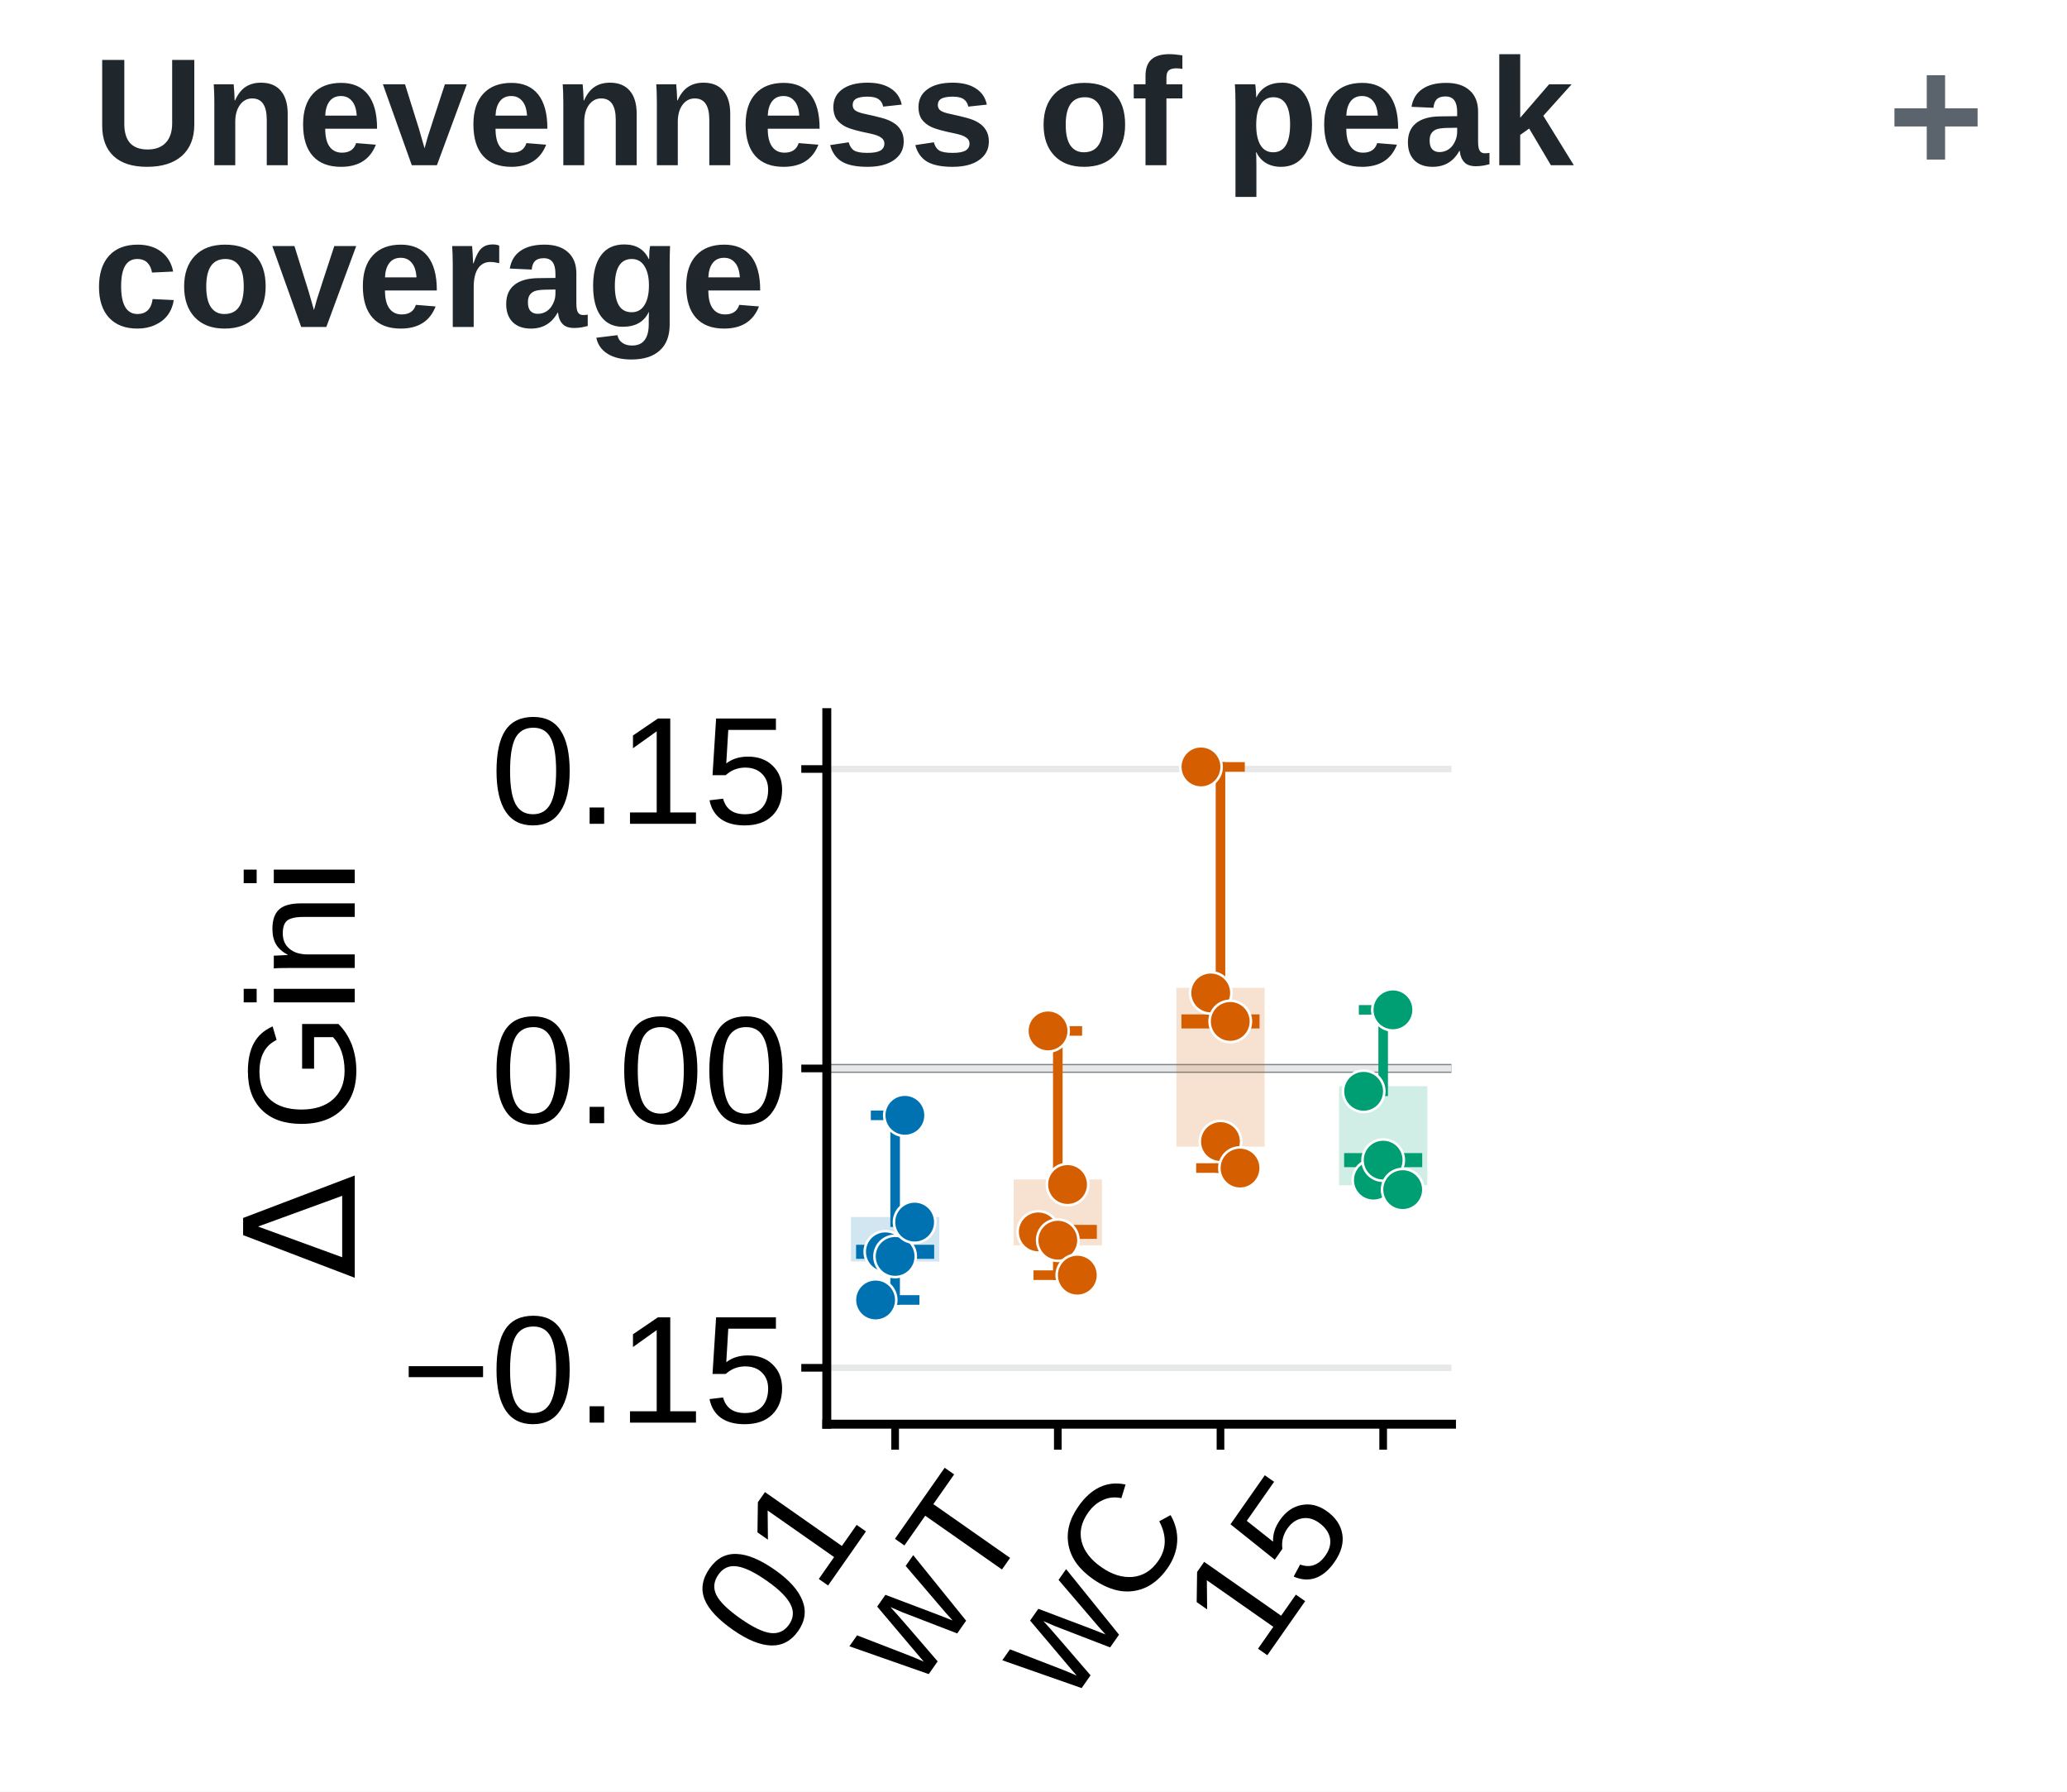
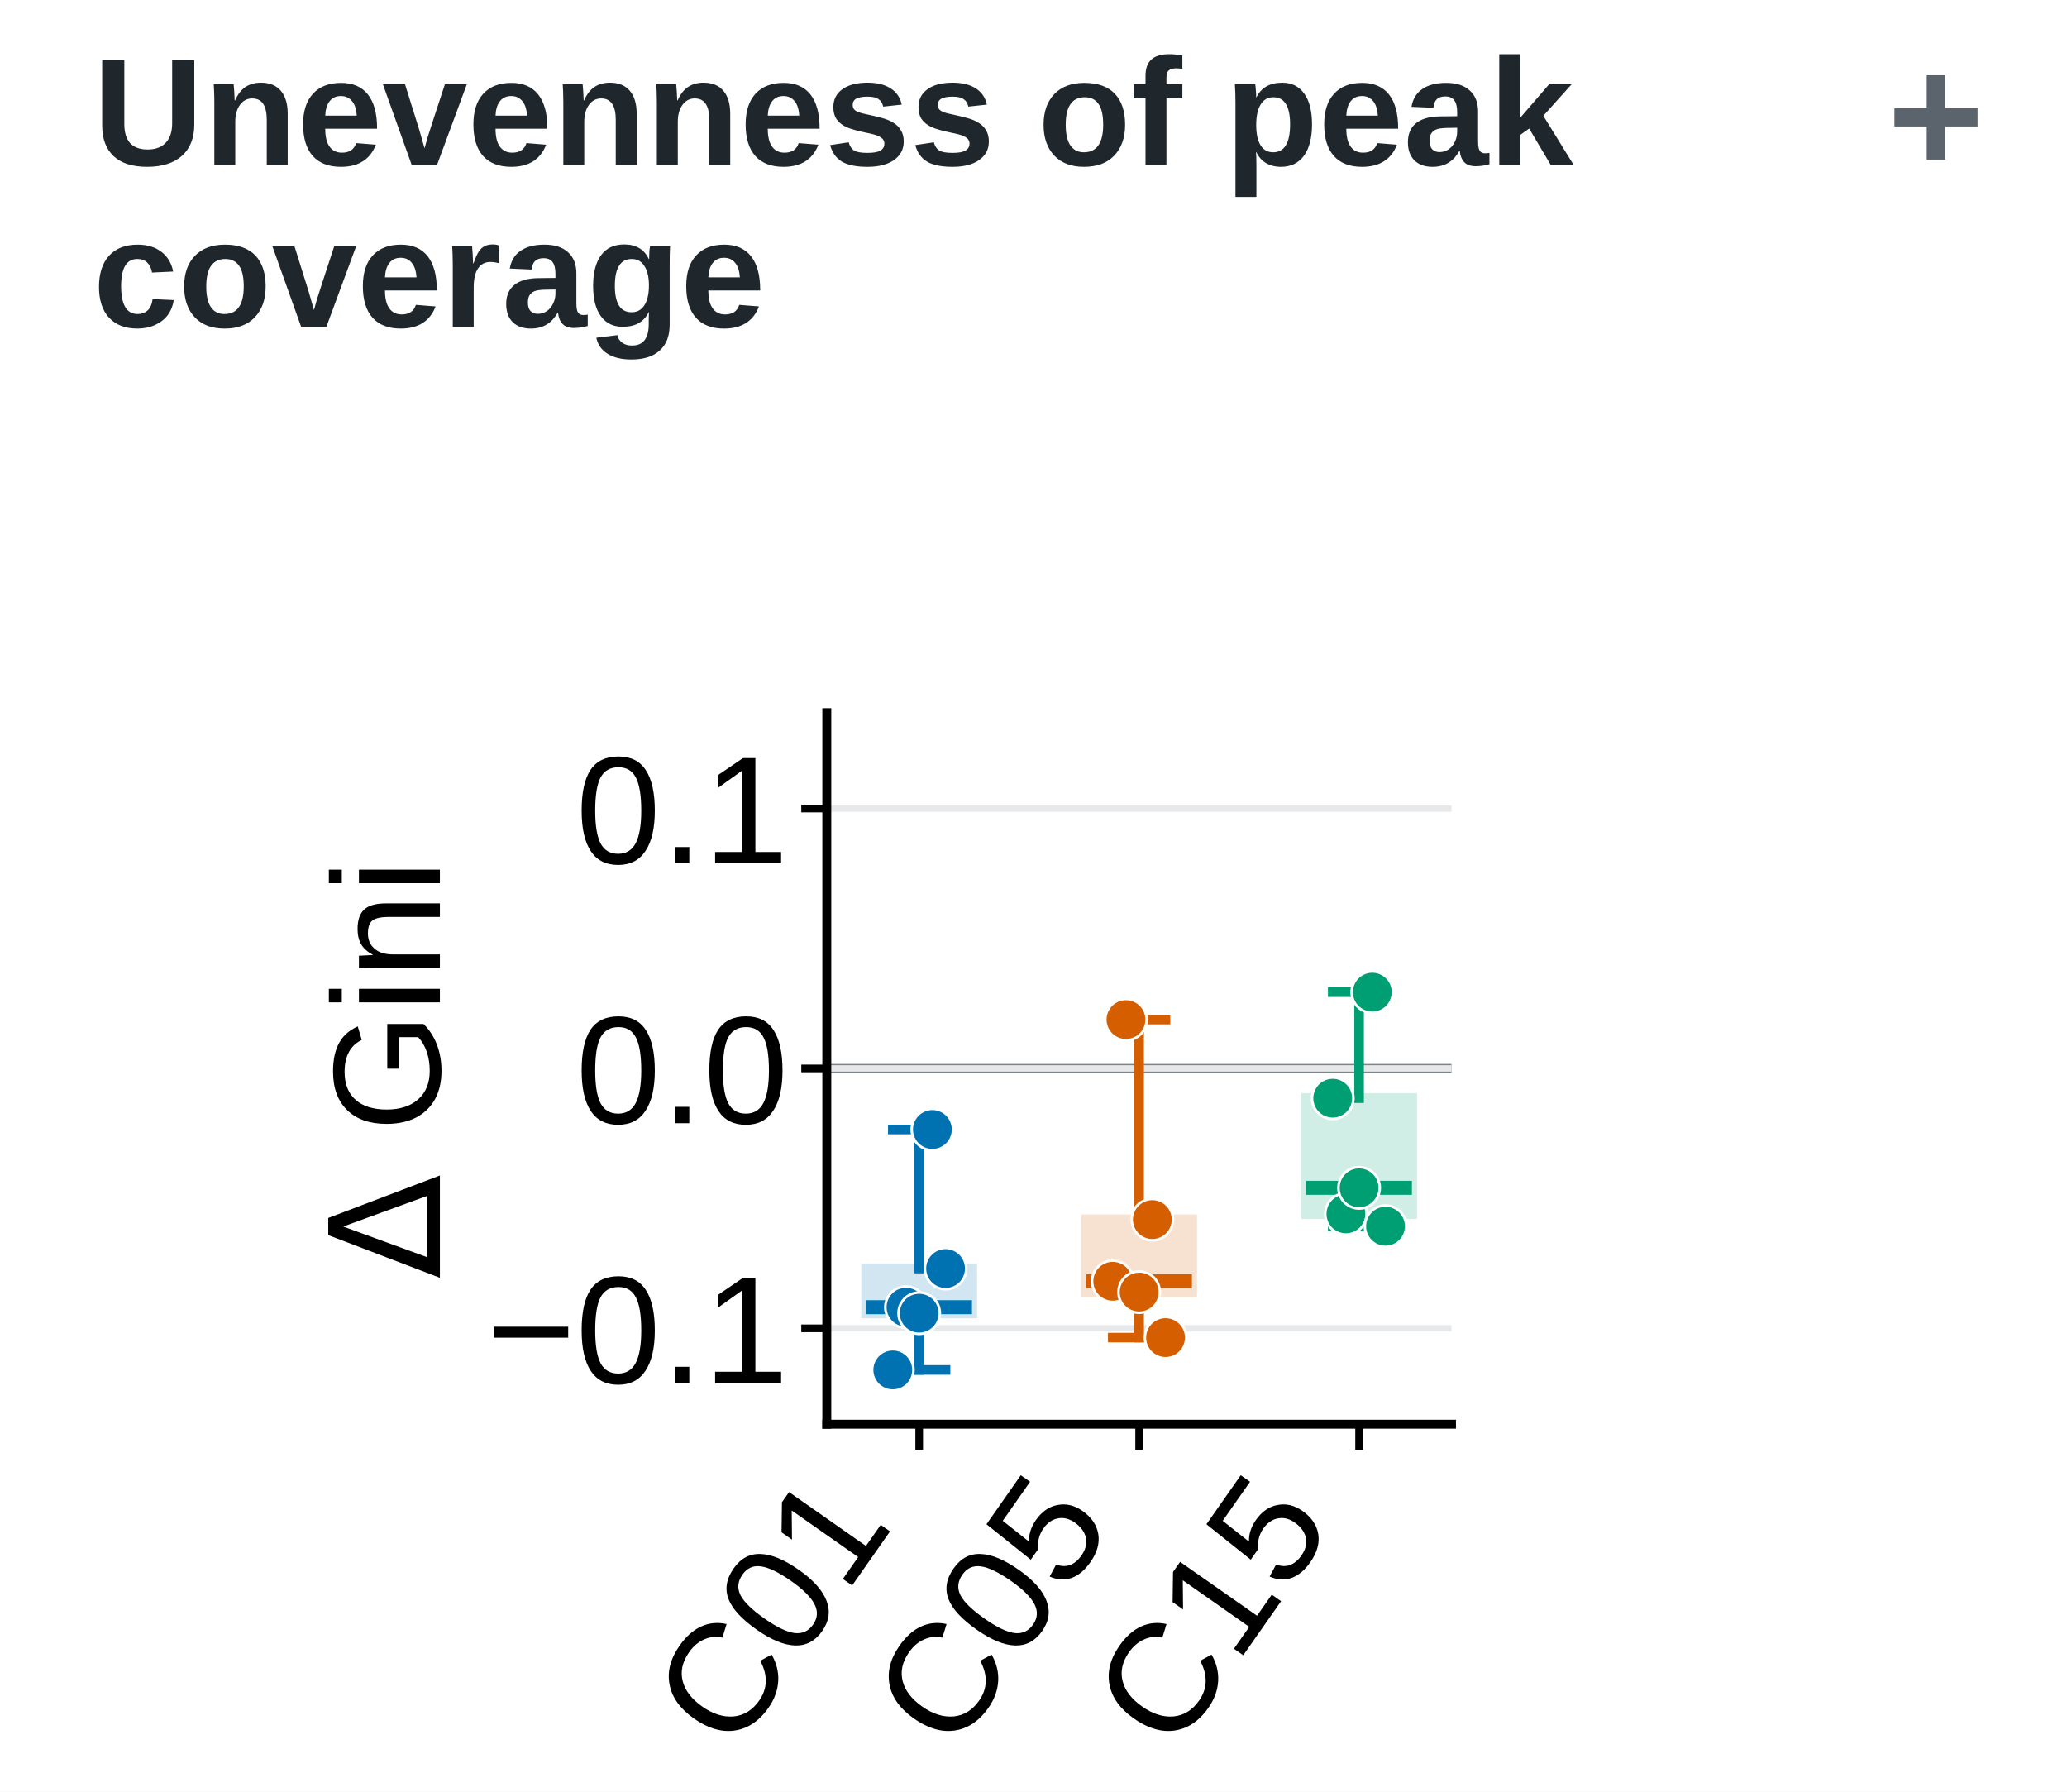
<svg xmlns="http://www.w3.org/2000/svg" xmlns:xlink="http://www.w3.org/1999/xlink" width="162pt" height="140.4pt" viewBox="0 0 162 140.4" version="1.1">
  <defs>
    <style type="text/css">*{stroke-linejoin: round; stroke-linecap: butt}</style>
  </defs>
  <g id="figure_1">
    <g id="patch_1">
      <path d="M 0 140.4 L 162 140.4 L 162 0 L 0 0 z " style="fill: #ffffff" />
    </g>
    <g id="axes_1">
      <g id="patch_2">
        <path d="M 64.8 111.6 L 113.76 111.6 L 113.76 55.843 L 64.8 55.843 z " style="fill: #ffffff" />
      </g>
      <g id="line2d_1">
        <path d="M 64.8 83.722 L 113.76 83.722 " clip-path="url(#p81a2403ec0)" style="fill: none; stroke: #7d858a; stroke-width: 0.7; stroke-linecap: square" />
      </g>
      <g id="matplotlib.axis_1">
        <g id="xtick_1">
          <g id="line2d_2">
            <defs>
              <path id="m8e8d9a8fae" d="M 0 0 L 0 2 " style="stroke: #000000; stroke-width: 0.6" />
            </defs>
            <g>
-               <use xlink:href="#m8e8d9a8fae" x="70.155" y="111.6" style="stroke: #000000; stroke-width: 0.6" />
+               <use xlink:href="#m8e8d9a8fae" x="72.041" y="111.6" style="stroke: #000000; stroke-width: 0.6" />
            </g>
          </g>
          <g id="text_1">
-             <text style="font-size: 12px; font-family: 'Arial'" transform="translate(60.54623 130.4593) rotate(-55)">01</text>
+             <text style="font-size: 12px; font-family: 'Arial'" transform="translate(57.46103 137.5582) rotate(-55)">C01</text>
          </g>
        </g>
        <g id="xtick_2">
          <g id="line2d_3">
            <g>
-               <use xlink:href="#m8e8d9a8fae" x="82.905" y="111.6" style="stroke: #000000; stroke-width: 0.6" />
+               <use xlink:href="#m8e8d9a8fae" x="89.28" y="111.6" style="stroke: #000000; stroke-width: 0.6" />
            </g>
          </g>
          <g id="text_2">
-             <text style="font-size: 12px; font-family: 'Arial'" transform="translate(71.77661 132.6295) rotate(-55)">wT</text>
+             <text style="font-size: 12px; font-family: 'Arial'" transform="translate(74.70047 137.5582) rotate(-55)">C05</text>
          </g>
        </g>
        <g id="xtick_3">
          <g id="line2d_4">
            <g>
-               <use xlink:href="#m8e8d9a8fae" x="95.655" y="111.6" style="stroke: #000000; stroke-width: 0.6" />
+               <use xlink:href="#m8e8d9a8fae" x="106.519" y="111.6" style="stroke: #000000; stroke-width: 0.6" />
            </g>
          </g>
          <g id="text_3">
-             <text style="font-size: 12px; font-family: 'Arial'" transform="translate(83.75981 133.7246) rotate(-55)">wC</text>
-           </g>
-         </g>
-         <g id="xtick_4">
-           <g id="line2d_5">
-             <g>
-               <use xlink:href="#m8e8d9a8fae" x="108.405" y="111.6" style="stroke: #000000; stroke-width: 0.6" />
-             </g>
-           </g>
-           <g id="text_4">
-             <text style="font-size: 12px; font-family: 'Arial'" transform="translate(98.79623 130.4593) rotate(-55)">15</text>
+             <text style="font-size: 12px; font-family: 'Arial'" transform="translate(91.93991 137.5582) rotate(-55)">C15</text>
          </g>
        </g>
      </g>
      <g id="matplotlib.axis_2">
        <g id="ytick_1">
+           <g id="line2d_5">
+             <path d="M 64.8 104.087 L 113.76 104.087 " clip-path="url(#p81a2403ec0)" style="fill: none; stroke: #e6e8e9; stroke-width: 0.5; stroke-linecap: square" />
+           </g>
          <g id="line2d_6">
-             <path d="M 64.8 107.183 L 113.76 107.183 " clip-path="url(#p81a2403ec0)" style="fill: none; stroke: #e6e8e9; stroke-width: 0.5; stroke-linecap: square" />
-           </g>
-           <g id="line2d_7">
            <defs>
              <path id="m2e3f482a18" d="M 0 0 L -2 0 " style="stroke: #000000; stroke-width: 0.6" />
            </defs>
            <g>
-               <use xlink:href="#m2e3f482a18" x="64.8" y="107.183" style="stroke: #000000; stroke-width: 0.6" />
+               <use xlink:href="#m2e3f482a18" x="64.8" y="104.087" style="stroke: #000000; stroke-width: 0.6" />
+             </g>
+           </g>
+           <g id="text_4">
+             <text style="font-size: 12px; font-family: 'Arial'; text-anchor: end" x="61.8" y="108.382" transform="rotate(-0 61.8 108.382)">−0.1</text>
+           </g>
+         </g>
+         <g id="ytick_2">
+           <g id="line2d_7">
+             <path d="M 64.8 83.722 L 113.76 83.722 " clip-path="url(#p81a2403ec0)" style="fill: none; stroke: #e6e8e9; stroke-width: 0.5; stroke-linecap: square" />
+           </g>
+           <g id="line2d_8">
+             <g>
+               <use xlink:href="#m2e3f482a18" x="64.8" y="83.722" style="stroke: #000000; stroke-width: 0.6" />
            </g>
          </g>
          <g id="text_5">
-             <text style="font-size: 12px; font-family: 'Arial'; text-anchor: end" x="61.8" y="111.478" transform="rotate(-0 61.8 111.4777)">−0.15</text>
-           </g>
-         </g>
-         <g id="ytick_2">
-           <g id="line2d_8">
-             <path d="M 64.8 83.722 L 113.76 83.722 " clip-path="url(#p81a2403ec0)" style="fill: none; stroke: #e6e8e9; stroke-width: 0.5; stroke-linecap: square" />
-           </g>
+             <text style="font-size: 12px; font-family: 'Arial'; text-anchor: end" x="61.8" y="88.016" transform="rotate(-0 61.8 88.01629)">0.0</text>
+           </g>
+         </g>
+         <g id="ytick_3">
          <g id="line2d_9">
-             <g>
-               <use xlink:href="#m2e3f482a18" x="64.8" y="83.722" style="stroke: #000000; stroke-width: 0.6" />
+             <path d="M 64.8 63.356 L 113.76 63.356 " clip-path="url(#p81a2403ec0)" style="fill: none; stroke: #e6e8e9; stroke-width: 0.5; stroke-linecap: square" />
+           </g>
+           <g id="line2d_10">
+             <g>
+               <use xlink:href="#m2e3f482a18" x="64.8" y="63.356" style="stroke: #000000; stroke-width: 0.6" />
            </g>
          </g>
          <g id="text_6">
-             <text style="font-size: 12px; font-family: 'Arial'; text-anchor: end" x="61.8" y="88.016" transform="rotate(-0 61.8 88.01629)">0.00</text>
-           </g>
-         </g>
-         <g id="ytick_3">
-           <g id="line2d_10">
-             <path d="M 64.8 60.26 L 113.76 60.26 " clip-path="url(#p81a2403ec0)" style="fill: none; stroke: #e6e8e9; stroke-width: 0.5; stroke-linecap: square" />
-           </g>
-           <g id="line2d_11">
-             <g>
-               <use xlink:href="#m2e3f482a18" x="64.8" y="60.26" style="stroke: #000000; stroke-width: 0.6" />
-             </g>
-           </g>
-           <g id="text_7">
-             <text style="font-size: 12px; font-family: 'Arial'; text-anchor: end" x="61.8" y="64.555" transform="rotate(-0 61.8 64.55483)">0.15</text>
-           </g>
-         </g>
-         <g id="text_8">
-           <g transform="translate(28.05313 100.2216) rotate(-90)">
+             <text style="font-size: 12px; font-family: 'Arial'; text-anchor: end" x="61.8" y="67.651" transform="rotate(-0 61.8 67.65062)">0.1</text>
+           </g>
+         </g>
+         <g id="text_7">
+           <g transform="translate(34.72625 100.2216) rotate(-90)">
            <text>
              <tspan x="0" y="-0.25" style="font-size: 12px; font-family: 'DejaVu Sans'">Δ</tspan>
              <tspan x="8.209" y="-0.25" style="font-size: 12px; font-family: 'Arial'"> </tspan>
              <tspan x="11.543" y="-0.25" style="font-size: 12px; font-family: 'Arial'">G</tspan>
              <tspan x="20.877" y="-0.25" style="font-size: 12px; font-family: 'Arial'">i</tspan>
              <tspan x="23.543" y="-0.25" style="font-size: 12px; font-family: 'Arial'">n</tspan>
              <tspan x="30.217" y="-0.25" style="font-size: 12px; font-family: 'Arial'">i</tspan>
            </text>
          </g>
        </g>
      </g>
      <g id="patch_3">
-         <path d="M 67.095 98.453 L 73.215 98.453 L 73.215 95.765 L 67.095 95.765 L 67.095 98.453 z " clip-path="url(#p81a2403ec0)" style="fill: #0072b2; opacity: 0.18; stroke: #0072b2; stroke-width: 0.8; stroke-linejoin: miter" />
+         <path d="M 67.903 102.902 L 76.178 102.902 L 76.178 99.403 L 67.903 99.403 L 67.903 102.902 z " clip-path="url(#p81a2403ec0)" style="fill: #0072b2; opacity: 0.18; stroke: #0072b2; stroke-width: 0.8; stroke-linejoin: miter" />
+       </g>
+       <g id="line2d_11">
+         <path d="M 72.041 102.902 L 72.041 107.347 " clip-path="url(#p81a2403ec0)" style="fill: none; stroke: #0072b2; stroke-width: 0.75; stroke-linecap: square" />
      </g>
      <g id="line2d_12">
-         <path d="M 70.155 98.453 L 70.155 101.866 " clip-path="url(#p81a2403ec0)" style="fill: none; stroke: #0072b2; stroke-width: 0.75; stroke-linecap: square" />
+         <path d="M 72.041 99.403 L 72.041 88.508 " clip-path="url(#p81a2403ec0)" style="fill: none; stroke: #0072b2; stroke-width: 0.75; stroke-linecap: square" />
      </g>
      <g id="line2d_13">
-         <path d="M 70.155 95.765 L 70.155 87.397 " clip-path="url(#p81a2403ec0)" style="fill: none; stroke: #0072b2; stroke-width: 0.75; stroke-linecap: square" />
+         <path d="M 69.972 107.347 L 74.109 107.347 " clip-path="url(#p81a2403ec0)" style="fill: none; stroke: #0072b2; stroke-width: 0.75; stroke-linecap: square" />
      </g>
      <g id="line2d_14">
-         <path d="M 68.625 101.866 L 71.685 101.866 " clip-path="url(#p81a2403ec0)" style="fill: none; stroke: #0072b2; stroke-width: 0.75; stroke-linecap: square" />
+         <path d="M 69.972 88.508 L 74.109 88.508 " clip-path="url(#p81a2403ec0)" style="fill: none; stroke: #0072b2; stroke-width: 0.75; stroke-linecap: square" />
+       </g>
+       <g id="patch_4">
+         <path d="M 85.143 101.247 L 93.417 101.247 L 93.417 95.567 L 85.143 95.567 L 85.143 101.247 z " clip-path="url(#p81a2403ec0)" style="fill: #d55e00; opacity: 0.18; stroke: #d55e00; stroke-width: 0.8; stroke-linejoin: miter" />
      </g>
      <g id="line2d_15">
-         <path d="M 68.625 87.397 L 71.685 87.397 " clip-path="url(#p81a2403ec0)" style="fill: none; stroke: #0072b2; stroke-width: 0.75; stroke-linecap: square" />
-       </g>
-       <g id="patch_4">
-         <path d="M 79.845 97.182 L 85.965 97.182 L 85.965 92.819 L 79.845 92.819 L 79.845 97.182 z " clip-path="url(#p81a2403ec0)" style="fill: #d55e00; opacity: 0.18; stroke: #d55e00; stroke-width: 0.8; stroke-linejoin: miter" />
+         <path d="M 89.28 101.247 L 89.28 104.814 " clip-path="url(#p81a2403ec0)" style="fill: none; stroke: #d55e00; stroke-width: 0.75; stroke-linecap: square" />
      </g>
      <g id="line2d_16">
-         <path d="M 82.905 97.182 L 82.905 99.921 " clip-path="url(#p81a2403ec0)" style="fill: none; stroke: #d55e00; stroke-width: 0.75; stroke-linecap: square" />
+         <path d="M 89.28 95.567 L 89.28 79.895 " clip-path="url(#p81a2403ec0)" style="fill: none; stroke: #d55e00; stroke-width: 0.75; stroke-linecap: square" />
      </g>
      <g id="line2d_17">
-         <path d="M 82.905 92.819 L 82.905 80.783 " clip-path="url(#p81a2403ec0)" style="fill: none; stroke: #d55e00; stroke-width: 0.75; stroke-linecap: square" />
+         <path d="M 87.211 104.814 L 91.349 104.814 " clip-path="url(#p81a2403ec0)" style="fill: none; stroke: #d55e00; stroke-width: 0.75; stroke-linecap: square" />
      </g>
      <g id="line2d_18">
-         <path d="M 81.375 99.921 L 84.435 99.921 " clip-path="url(#p81a2403ec0)" style="fill: none; stroke: #d55e00; stroke-width: 0.75; stroke-linecap: square" />
+         <path d="M 87.211 79.895 L 91.349 79.895 " clip-path="url(#p81a2403ec0)" style="fill: none; stroke: #d55e00; stroke-width: 0.75; stroke-linecap: square" />
+       </g>
+       <g id="patch_5">
+         <path d="M 102.382 95.12 L 110.657 95.12 L 110.657 86.057 L 102.382 86.057 L 102.382 95.12 z " clip-path="url(#p81a2403ec0)" style="fill: #009e73; opacity: 0.18; stroke: #009e73; stroke-width: 0.8; stroke-linejoin: miter" />
      </g>
      <g id="line2d_19">
-         <path d="M 81.375 80.783 L 84.435 80.783 " clip-path="url(#p81a2403ec0)" style="fill: none; stroke: #d55e00; stroke-width: 0.75; stroke-linecap: square" />
-       </g>
-       <g id="patch_5">
-         <path d="M 92.595 89.453 L 98.715 89.453 L 98.715 77.807 L 92.595 77.807 L 92.595 89.453 z " clip-path="url(#p81a2403ec0)" style="fill: #d55e00; opacity: 0.18; stroke: #d55e00; stroke-width: 0.8; stroke-linejoin: miter" />
+         <path d="M 106.519 95.12 L 106.519 96.088 " clip-path="url(#p81a2403ec0)" style="fill: none; stroke: #009e73; stroke-width: 0.75; stroke-linecap: square" />
      </g>
      <g id="line2d_20">
-         <path d="M 95.655 89.453 L 95.655 91.529 " clip-path="url(#p81a2403ec0)" style="fill: none; stroke: #d55e00; stroke-width: 0.75; stroke-linecap: square" />
+         <path d="M 106.519 86.057 L 106.519 77.746 " clip-path="url(#p81a2403ec0)" style="fill: none; stroke: #009e73; stroke-width: 0.75; stroke-linecap: square" />
      </g>
      <g id="line2d_21">
-         <path d="M 95.655 77.807 L 95.655 60.096 " clip-path="url(#p81a2403ec0)" style="fill: none; stroke: #d55e00; stroke-width: 0.75; stroke-linecap: square" />
+         <path d="M 104.451 96.088 L 108.588 96.088 " clip-path="url(#p81a2403ec0)" style="fill: none; stroke: #009e73; stroke-width: 0.75; stroke-linecap: square" />
      </g>
      <g id="line2d_22">
-         <path d="M 94.125 91.529 L 97.185 91.529 " clip-path="url(#p81a2403ec0)" style="fill: none; stroke: #d55e00; stroke-width: 0.75; stroke-linecap: square" />
+         <path d="M 104.451 77.746 L 108.588 77.746 " clip-path="url(#p81a2403ec0)" style="fill: none; stroke: #009e73; stroke-width: 0.75; stroke-linecap: square" />
      </g>
      <g id="line2d_23">
-         <path d="M 94.125 60.096 L 97.185 60.096 " clip-path="url(#p81a2403ec0)" style="fill: none; stroke: #d55e00; stroke-width: 0.75; stroke-linecap: square" />
+         <path d="M 67.903 102.431 L 76.178 102.431 " clip-path="url(#p81a2403ec0)" style="fill: none; stroke: #0072b2; stroke-width: 1.1" />
+       </g>
+       <g id="line2d_24">
+         <path d="M 85.143 100.401 L 93.417 100.401 " clip-path="url(#p81a2403ec0)" style="fill: none; stroke: #d55e00; stroke-width: 1.1" />
+       </g>
+       <g id="line2d_25">
+         <path d="M 102.382 93.079 L 110.657 93.079 " clip-path="url(#p81a2403ec0)" style="fill: none; stroke: #009e73; stroke-width: 1.1" />
      </g>
      <g id="patch_6">
-         <path d="M 105.345 92.476 L 111.465 92.476 L 111.465 85.515 L 105.345 85.515 L 105.345 92.476 z " clip-path="url(#p81a2403ec0)" style="fill: #009e73; opacity: 0.18; stroke: #009e73; stroke-width: 0.8; stroke-linejoin: miter" />
-       </g>
-       <g id="line2d_24">
-         <path d="M 108.405 92.476 L 108.405 93.219 " clip-path="url(#p81a2403ec0)" style="fill: none; stroke: #009e73; stroke-width: 0.75; stroke-linecap: square" />
-       </g>
-       <g id="line2d_25">
-         <path d="M 108.405 85.515 L 108.405 79.132 " clip-path="url(#p81a2403ec0)" style="fill: none; stroke: #009e73; stroke-width: 0.75; stroke-linecap: square" />
-       </g>
-       <g id="line2d_26">
-         <path d="M 106.875 93.219 L 109.935 93.219 " clip-path="url(#p81a2403ec0)" style="fill: none; stroke: #009e73; stroke-width: 0.75; stroke-linecap: square" />
-       </g>
-       <g id="line2d_27">
-         <path d="M 106.875 79.132 L 109.935 79.132 " clip-path="url(#p81a2403ec0)" style="fill: none; stroke: #009e73; stroke-width: 0.75; stroke-linecap: square" />
-       </g>
-       <g id="line2d_28">
-         <path d="M 67.095 98.091 L 73.215 98.091 " clip-path="url(#p81a2403ec0)" style="fill: none; stroke: #0072b2; stroke-width: 1.1" />
-       </g>
-       <g id="line2d_29">
-         <path d="M 79.845 96.531 L 85.965 96.531 " clip-path="url(#p81a2403ec0)" style="fill: none; stroke: #d55e00; stroke-width: 1.1" />
-       </g>
-       <g id="line2d_30">
-         <path d="M 92.595 80.039 L 98.715 80.039 " clip-path="url(#p81a2403ec0)" style="fill: none; stroke: #d55e00; stroke-width: 1.1" />
-       </g>
-       <g id="line2d_31">
-         <path d="M 105.345 90.908 L 111.465 90.908 " clip-path="url(#p81a2403ec0)" style="fill: none; stroke: #009e73; stroke-width: 1.1" />
+         <path d="M 64.8 111.6 L 64.8 55.843 " style="fill: none; stroke: #000000; stroke-width: 0.7; stroke-linejoin: miter; stroke-linecap: square" />
      </g>
      <g id="patch_7">
-         <path d="M 64.8 111.6 L 64.8 55.843 " style="fill: none; stroke: #000000; stroke-width: 0.7; stroke-linejoin: miter; stroke-linecap: square" />
-       </g>
-       <g id="patch_8">
        <path d="M 64.8 111.6 L 113.76 111.6 " style="fill: none; stroke: #000000; stroke-width: 0.7; stroke-linejoin: miter; stroke-linecap: square" />
      </g>
      <g id="PathCollection_1">
        <defs>
          <path id="m5e7a2a0da0" d="M 0 1.62 C 0.43 1.62 0.842 1.449 1.146 1.146 C 1.449 0.842 1.62 0.43 1.62 0 C 1.62 -0.43 1.449 -0.842 1.146 -1.146 C 0.842 -1.449 0.43 -1.62 0 -1.62 C -0.43 -1.62 -0.842 -1.449 -1.146 -1.146 C -1.449 -0.842 -1.62 -0.43 -1.62 0 C -1.62 0.43 -1.449 0.842 -1.146 1.146 C -0.842 1.449 -0.43 1.62 0 1.62 z " style="stroke: #ffffff; stroke-width: 0.2" />
        </defs>
        <g clip-path="url(#p81a2403ec0)">
-           <use xlink:href="#m5e7a2a0da0" x="68.625" y="101.866" style="fill: #0072b2; stroke: #ffffff; stroke-width: 0.2" />
-           <use xlink:href="#m5e7a2a0da0" x="69.39" y="98.091" style="fill: #0072b2; stroke: #ffffff; stroke-width: 0.2" />
-           <use xlink:href="#m5e7a2a0da0" x="70.155" y="98.453" style="fill: #0072b2; stroke: #ffffff; stroke-width: 0.2" />
-           <use xlink:href="#m5e7a2a0da0" x="70.92" y="87.397" style="fill: #0072b2; stroke: #ffffff; stroke-width: 0.2" />
-           <use xlink:href="#m5e7a2a0da0" x="71.685" y="95.765" style="fill: #0072b2; stroke: #ffffff; stroke-width: 0.2" />
+           <use xlink:href="#m5e7a2a0da0" x="69.972" y="107.347" style="fill: #0072b2; stroke: #ffffff; stroke-width: 0.2" />
+           <use xlink:href="#m5e7a2a0da0" x="71.006" y="102.431" style="fill: #0072b2; stroke: #ffffff; stroke-width: 0.2" />
+           <use xlink:href="#m5e7a2a0da0" x="72.041" y="102.902" style="fill: #0072b2; stroke: #ffffff; stroke-width: 0.2" />
+           <use xlink:href="#m5e7a2a0da0" x="73.075" y="88.508" style="fill: #0072b2; stroke: #ffffff; stroke-width: 0.2" />
+           <use xlink:href="#m5e7a2a0da0" x="74.109" y="99.403" style="fill: #0072b2; stroke: #ffffff; stroke-width: 0.2" />
        </g>
      </g>
      <g id="PathCollection_2">
        <defs>
          <path id="m7c93157acc" d="M 0 1.62 C 0.43 1.62 0.842 1.449 1.146 1.146 C 1.449 0.842 1.62 0.43 1.62 0 C 1.62 -0.43 1.449 -0.842 1.146 -1.146 C 0.842 -1.449 0.43 -1.62 0 -1.62 C -0.43 -1.62 -0.842 -1.449 -1.146 -1.146 C -1.449 -0.842 -1.62 -0.43 -1.62 0 C -1.62 0.43 -1.449 0.842 -1.146 1.146 C -0.842 1.449 -0.43 1.62 0 1.62 z " style="stroke: #ffffff; stroke-width: 0.2" />
        </defs>
        <g clip-path="url(#p81a2403ec0)">
-           <use xlink:href="#m7c93157acc" x="81.375" y="96.531" style="fill: #d55e00; stroke: #ffffff; stroke-width: 0.2" />
-           <use xlink:href="#m7c93157acc" x="82.14" y="80.783" style="fill: #d55e00; stroke: #ffffff; stroke-width: 0.2" />
-           <use xlink:href="#m7c93157acc" x="82.905" y="97.182" style="fill: #d55e00; stroke: #ffffff; stroke-width: 0.2" />
-           <use xlink:href="#m7c93157acc" x="83.67" y="92.819" style="fill: #d55e00; stroke: #ffffff; stroke-width: 0.2" />
-           <use xlink:href="#m7c93157acc" x="84.435" y="99.921" style="fill: #d55e00; stroke: #ffffff; stroke-width: 0.2" />
+           <use xlink:href="#m7c93157acc" x="87.211" y="100.401" style="fill: #d55e00; stroke: #ffffff; stroke-width: 0.2" />
+           <use xlink:href="#m7c93157acc" x="88.246" y="79.895" style="fill: #d55e00; stroke: #ffffff; stroke-width: 0.2" />
+           <use xlink:href="#m7c93157acc" x="89.28" y="101.247" style="fill: #d55e00; stroke: #ffffff; stroke-width: 0.2" />
+           <use xlink:href="#m7c93157acc" x="90.314" y="95.567" style="fill: #d55e00; stroke: #ffffff; stroke-width: 0.2" />
+           <use xlink:href="#m7c93157acc" x="91.349" y="104.814" style="fill: #d55e00; stroke: #ffffff; stroke-width: 0.2" />
        </g>
      </g>
      <g id="PathCollection_3">
-         <g clip-path="url(#p81a2403ec0)">
-           <use xlink:href="#m7c93157acc" x="94.125" y="60.096" style="fill: #d55e00; stroke: #ffffff; stroke-width: 0.2" />
-           <use xlink:href="#m7c93157acc" x="94.89" y="77.807" style="fill: #d55e00; stroke: #ffffff; stroke-width: 0.2" />
-           <use xlink:href="#m7c93157acc" x="95.655" y="89.453" style="fill: #d55e00; stroke: #ffffff; stroke-width: 0.2" />
-           <use xlink:href="#m7c93157acc" x="96.42" y="80.039" style="fill: #d55e00; stroke: #ffffff; stroke-width: 0.2" />
-           <use xlink:href="#m7c93157acc" x="97.185" y="91.529" style="fill: #d55e00; stroke: #ffffff; stroke-width: 0.2" />
-         </g>
-       </g>
-       <g id="PathCollection_4">
        <defs>
          <path id="mf26314e9b7" d="M 0 1.62 C 0.43 1.62 0.842 1.449 1.146 1.146 C 1.449 0.842 1.62 0.43 1.62 0 C 1.62 -0.43 1.449 -0.842 1.146 -1.146 C 0.842 -1.449 0.43 -1.62 0 -1.62 C -0.43 -1.62 -0.842 -1.449 -1.146 -1.146 C -1.449 -0.842 -1.62 -0.43 -1.62 0 C -1.62 0.43 -1.449 0.842 -1.146 1.146 C -0.842 1.449 -0.43 1.62 0 1.62 z " style="stroke: #ffffff; stroke-width: 0.2" />
        </defs>
        <g clip-path="url(#p81a2403ec0)">
-           <use xlink:href="#mf26314e9b7" x="106.875" y="85.515" style="fill: #009e73; stroke: #ffffff; stroke-width: 0.2" />
-           <use xlink:href="#mf26314e9b7" x="107.64" y="92.476" style="fill: #009e73; stroke: #ffffff; stroke-width: 0.2" />
-           <use xlink:href="#mf26314e9b7" x="108.405" y="90.908" style="fill: #009e73; stroke: #ffffff; stroke-width: 0.2" />
-           <use xlink:href="#mf26314e9b7" x="109.17" y="79.132" style="fill: #009e73; stroke: #ffffff; stroke-width: 0.2" />
-           <use xlink:href="#mf26314e9b7" x="109.935" y="93.219" style="fill: #009e73; stroke: #ffffff; stroke-width: 0.2" />
-         </g>
-       </g>
-     </g>
-     <g id="text_9">
+           <use xlink:href="#mf26314e9b7" x="104.451" y="86.057" style="fill: #009e73; stroke: #ffffff; stroke-width: 0.2" />
+           <use xlink:href="#mf26314e9b7" x="105.485" y="95.12" style="fill: #009e73; stroke: #ffffff; stroke-width: 0.2" />
+           <use xlink:href="#mf26314e9b7" x="106.519" y="93.079" style="fill: #009e73; stroke: #ffffff; stroke-width: 0.2" />
+           <use xlink:href="#mf26314e9b7" x="107.554" y="77.746" style="fill: #009e73; stroke: #ffffff; stroke-width: 0.2" />
+           <use xlink:href="#mf26314e9b7" x="108.588" y="96.088" style="fill: #009e73; stroke: #ffffff; stroke-width: 0.2" />
+         </g>
+       </g>
+     </g>
+     <g id="text_8">
      <text style="font-weight: 700; font-size: 12px; font-family: 'Arial'; fill: #20272c" transform="translate(7.29 12.94763)">Unevenness of peak</text>
      <text style="font-weight: 700; font-size: 12px; font-family: 'Arial'; fill: #20272c" transform="translate(7.29 25.623)">coverage</text>
    </g>
-     <g id="text_10">
+     <g id="text_9">
      <text style="font-weight: 700; font-size: 13px; font-family: 'Arial'; text-anchor: end; fill: #5b646c" x="155.52" y="13.517" transform="rotate(-0 155.52 13.51716)">+</text>
    </g>
  </g>
  <defs>
    <clipPath id="p81a2403ec0">
      <rect x="64.8" y="55.843" width="48.96" height="55.757" />
    </clipPath>
  </defs>
</svg>
